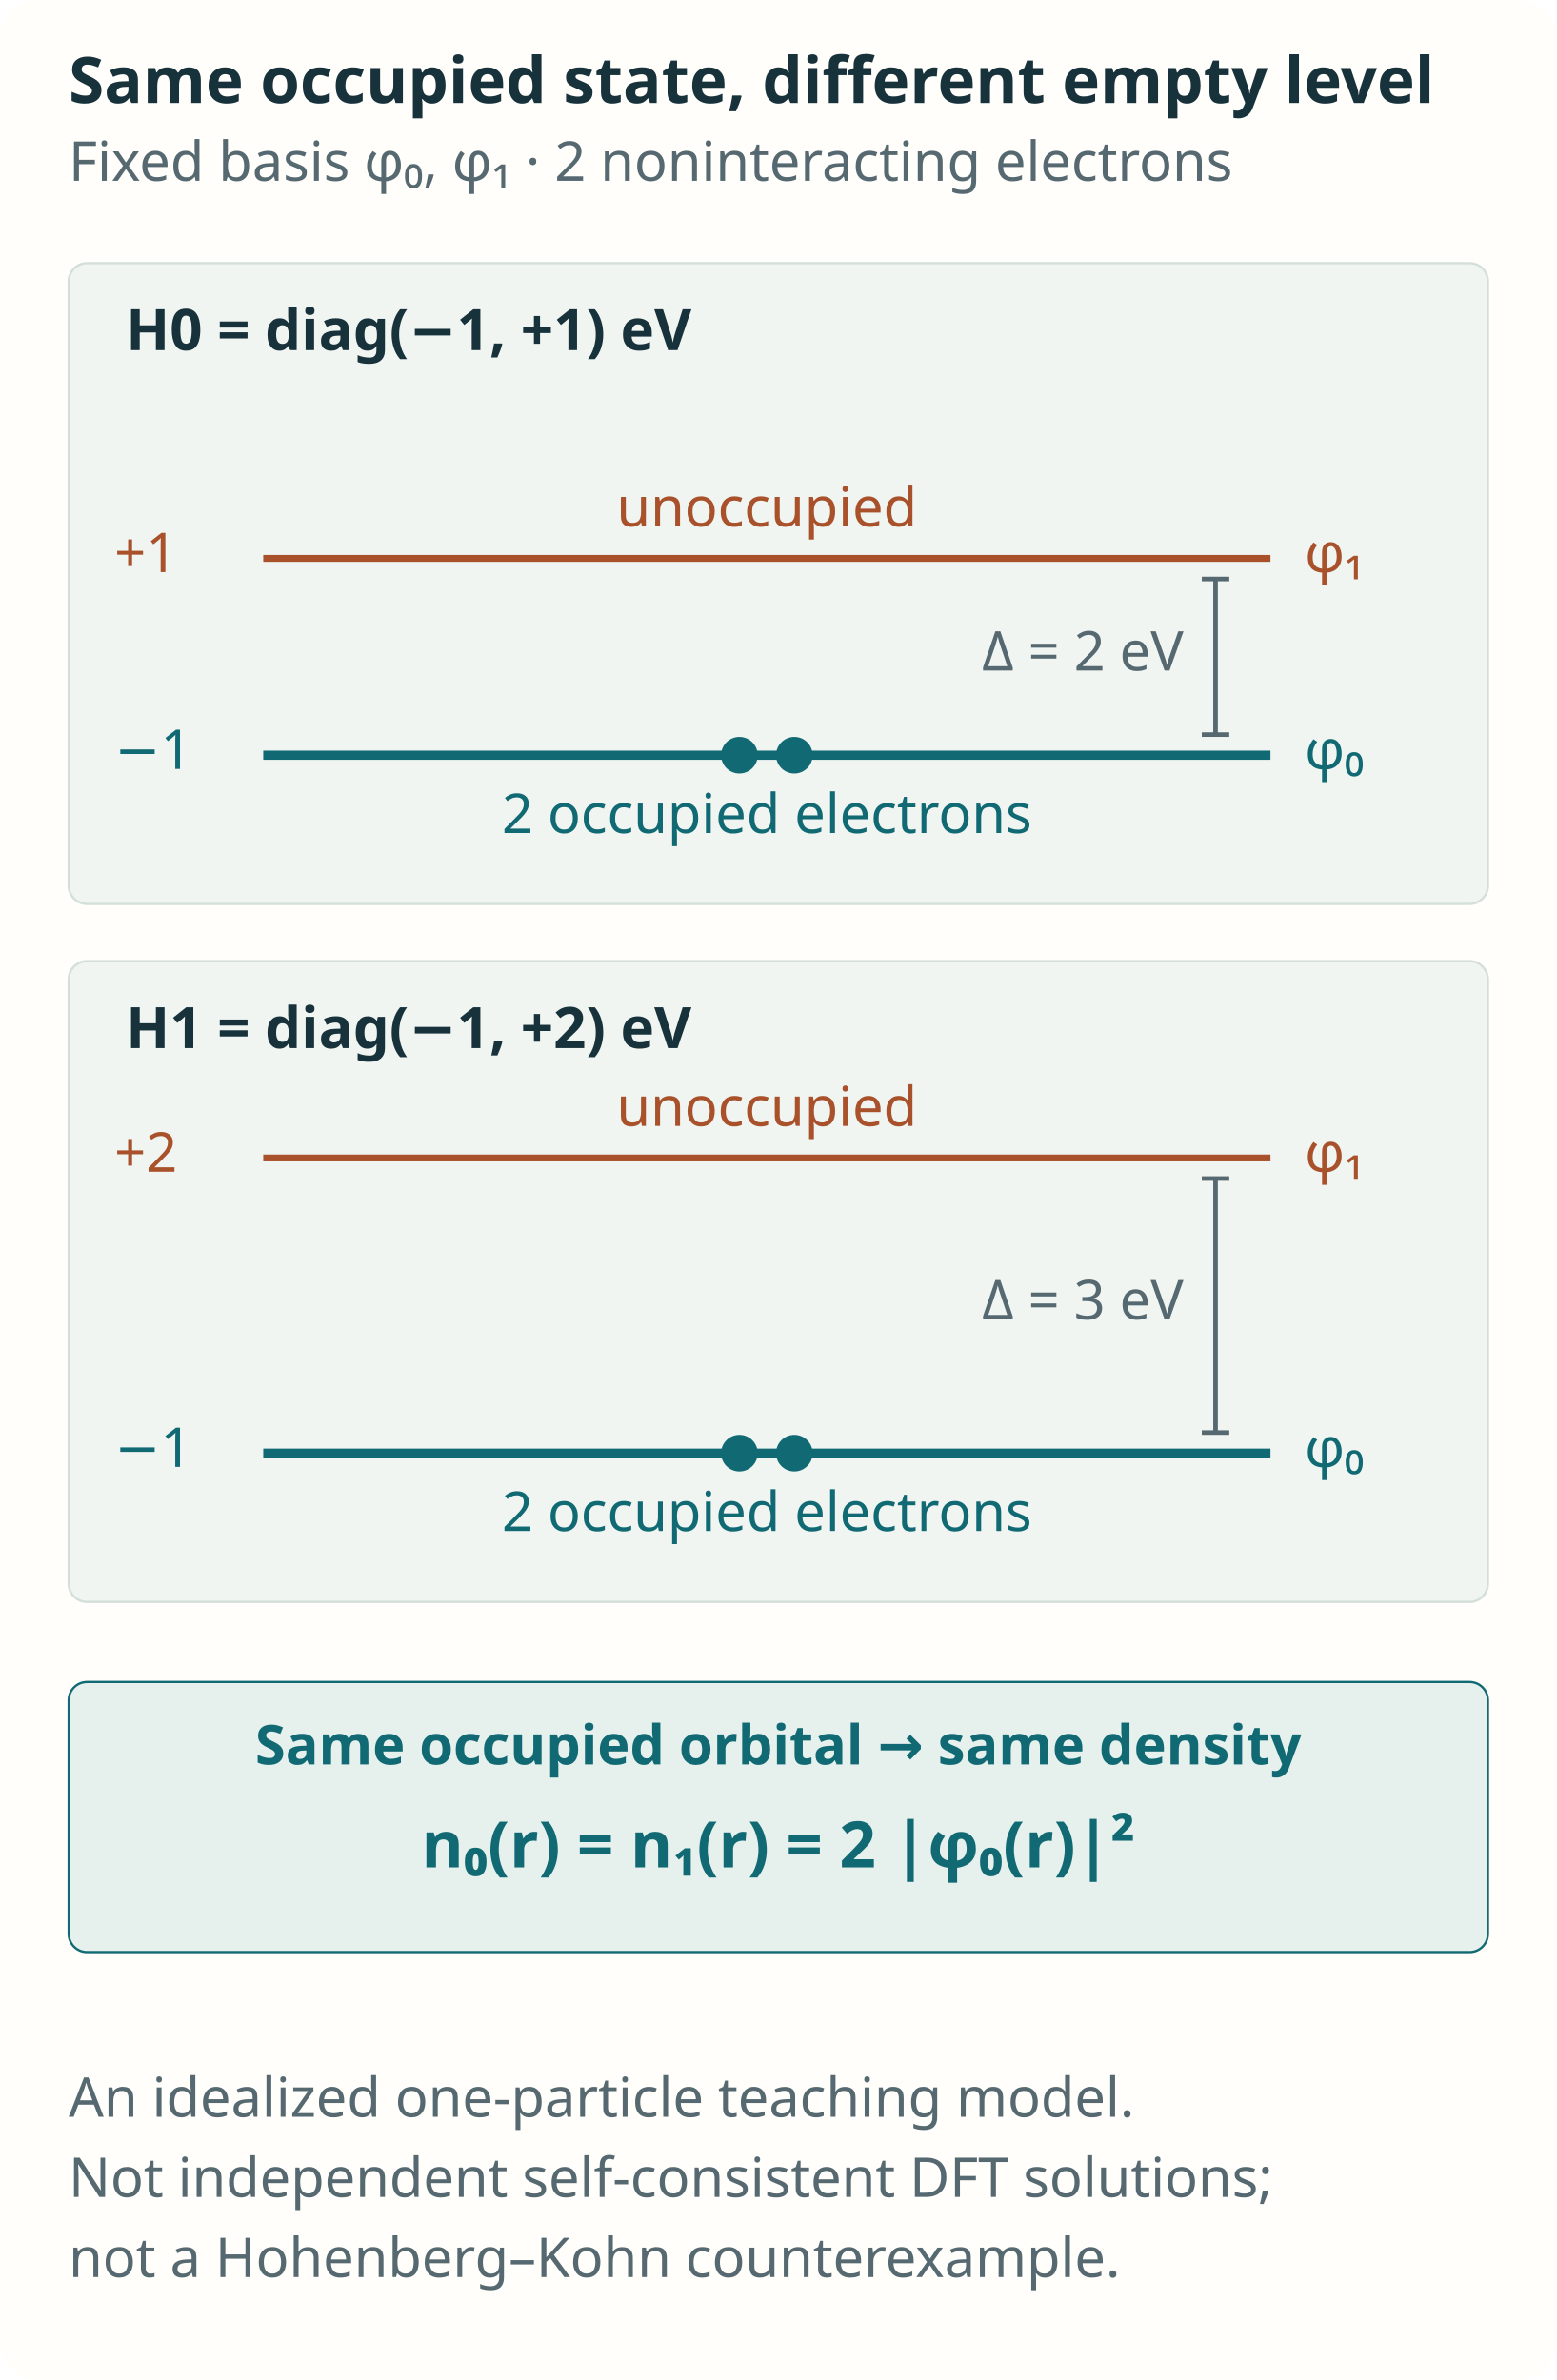
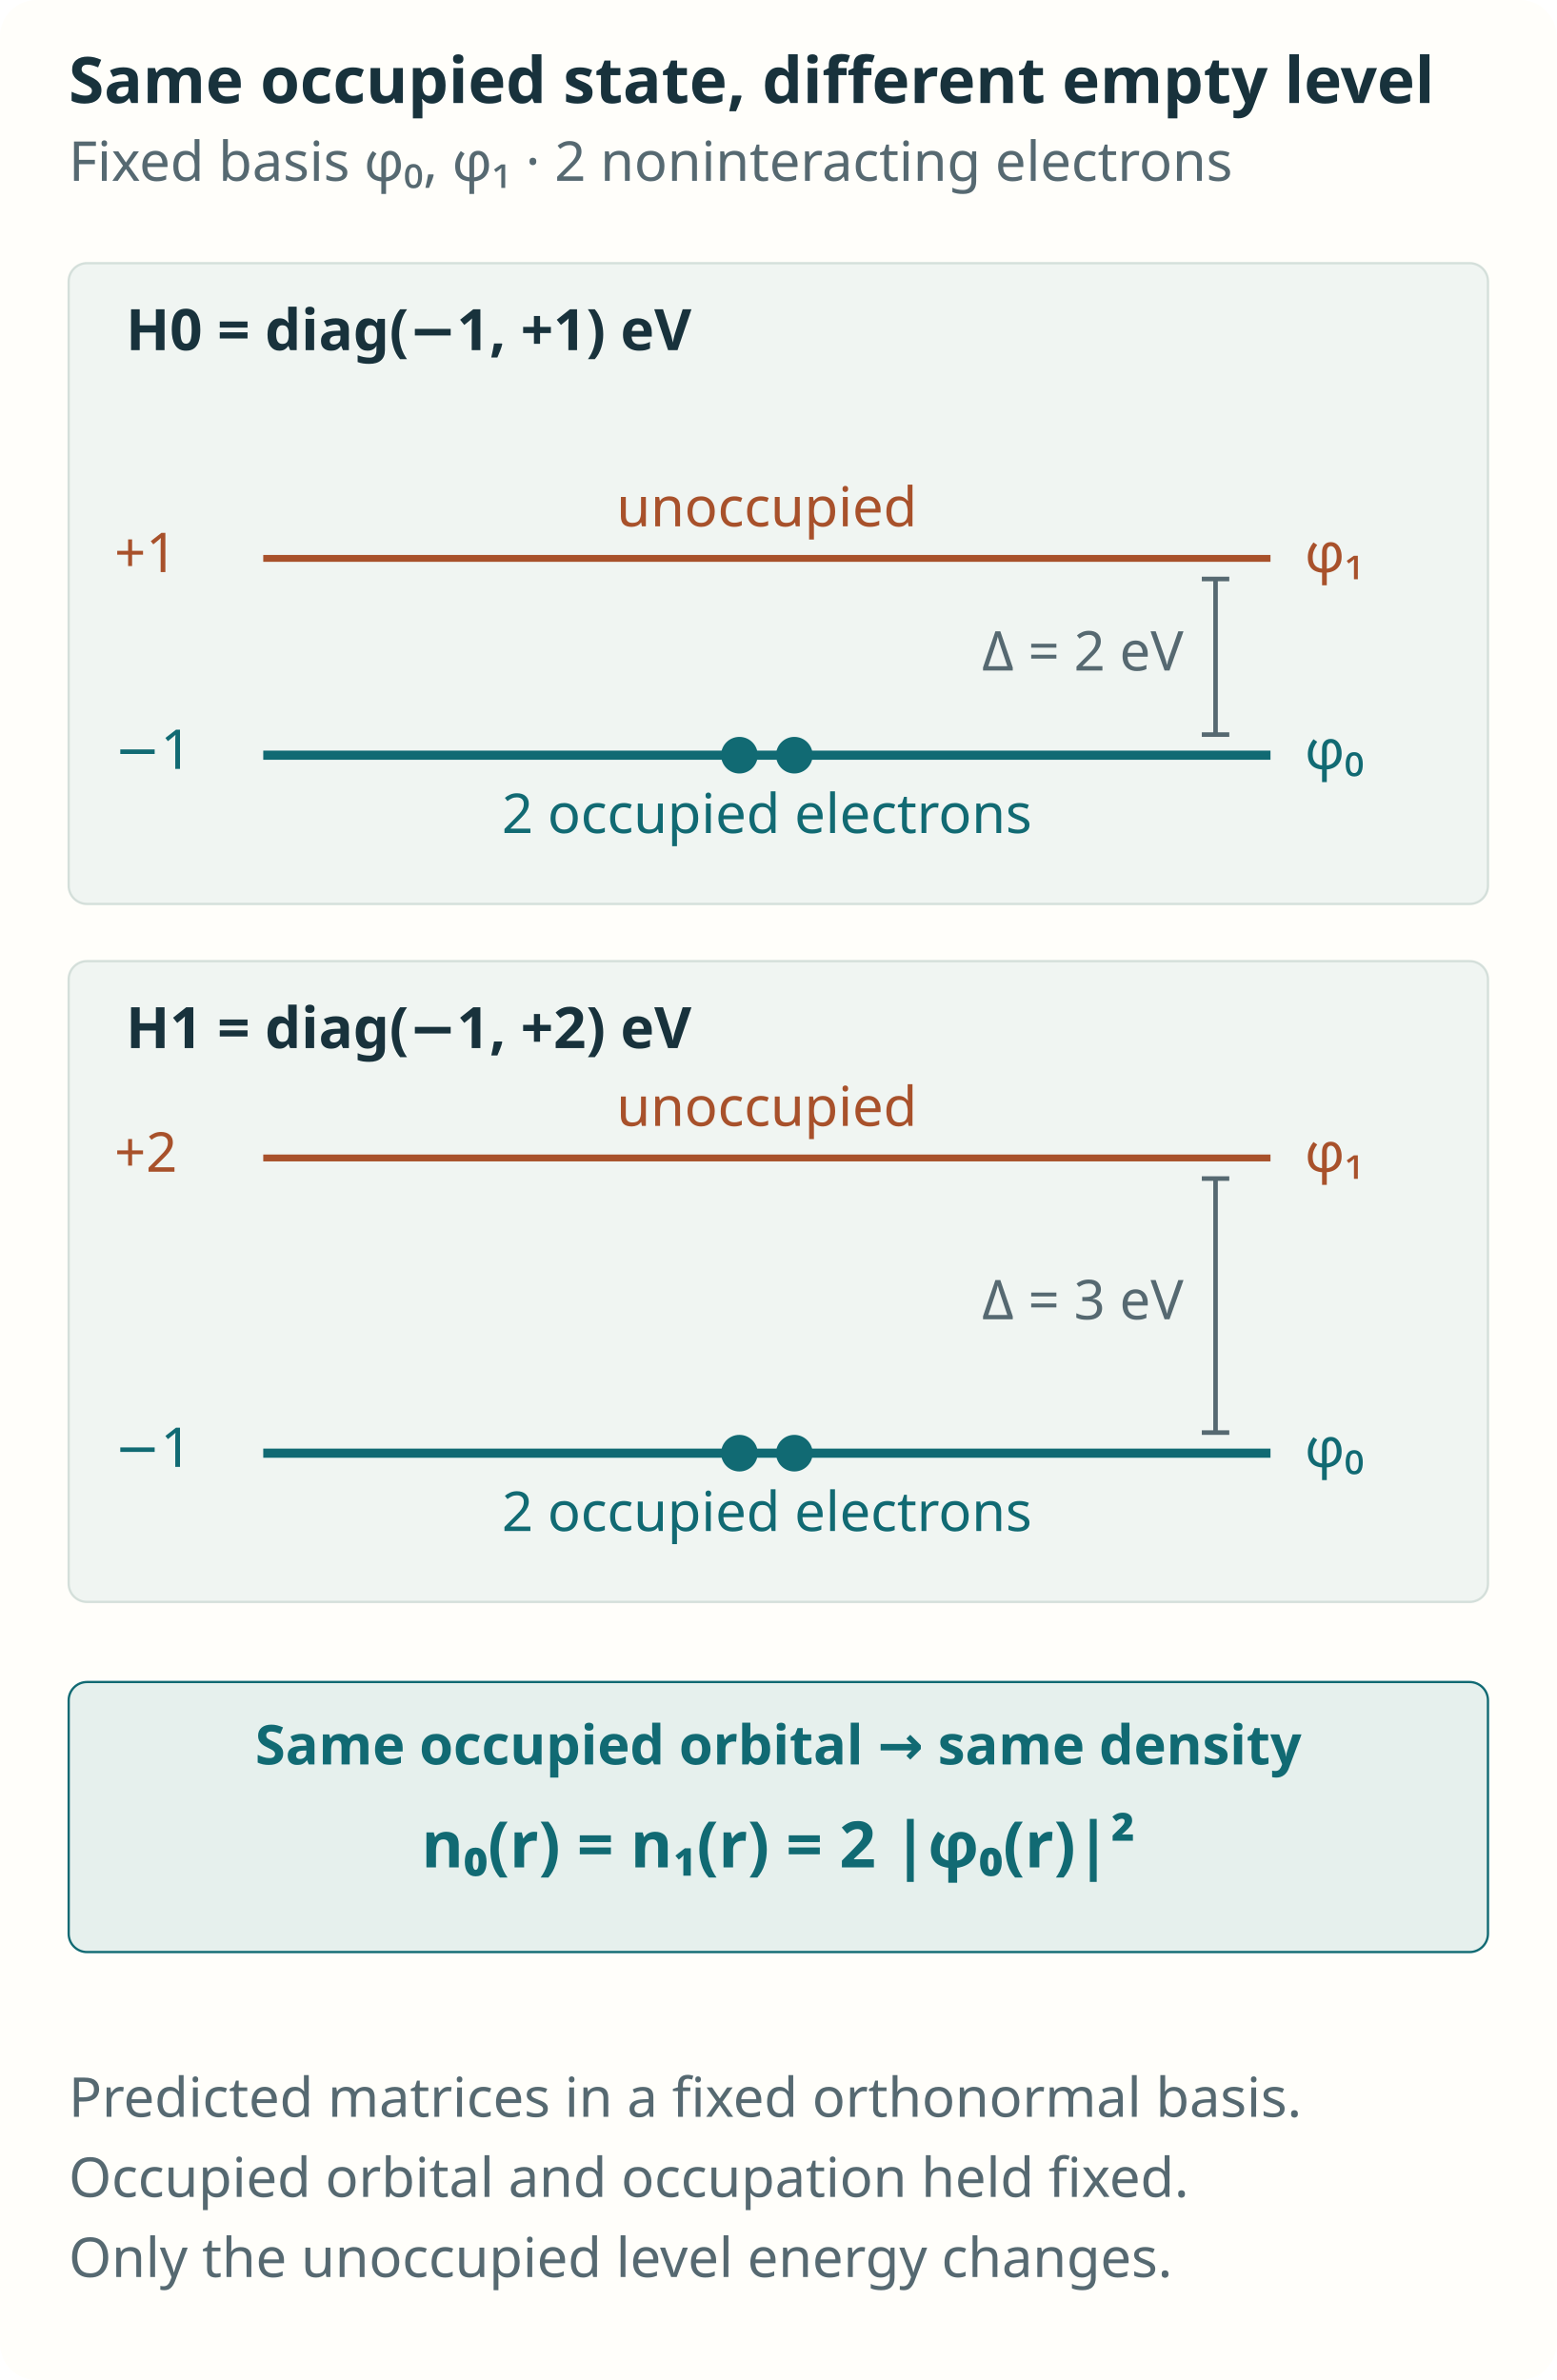
<svg xmlns="http://www.w3.org/2000/svg" width="680" height="1040" viewBox="0 0 680 1040" role="img" aria-labelledby="title desc">
  <style>text{font-family:ReviewFigure,NanumGothic,sans-serif;fill:#18323c}.muted{fill:#566971}.teal{fill:#116a73}.rust{fill:#a8512b}</style>
  <rect width="680" height="1040" rx="16" fill="#fffefa" />
  <text x="30" y="45" font-size="28" font-weight="700" text-anchor="start" style="fill:#18323c">Same occupied state, different empty level</text>
  <text x="30" y="79" font-size="24" font-weight="400" text-anchor="start" style="fill:#566971">Fixed basis φ₀, φ₁ · 2 noninteracting electrons</text>
  <rect x="30" y="115" width="620" height="280" rx="8" fill="#f0f5f2" stroke="#d4dfda" />
  <text x="55" y="153" font-size="25" font-weight="700" text-anchor="start" style="fill:#18323c">H0 = diag(−1, +1) eV</text>
  <line x1="115.00" y1="330.00" x2="555.00" y2="330.00" stroke="#116a73" stroke-width="4" />
  <line x1="115.00" y1="244.00" x2="555.00" y2="244.00" stroke="#a8512b" stroke-width="3" />
  <text x="50" y="336" font-size="24" font-weight="400" text-anchor="start" style="fill:#116a73">−1</text>
  <text x="50" y="250" font-size="24" font-weight="400" text-anchor="start" style="fill:#a8512b">+1</text>
  <text x="570" y="336" font-size="24" font-weight="400" text-anchor="start" style="fill:#116a73">φ₀</text>
  <text x="570" y="250" font-size="24" font-weight="400" text-anchor="start" style="fill:#a8512b">φ₁</text>
  <circle cx="323.000" cy="330.000" r="7" fill="#116a73" stroke="#116a73" stroke-width="2" />
  <circle cx="347.000" cy="330.000" r="7" fill="#116a73" stroke="#116a73" stroke-width="2" />
  <text x="335.0" y="364" font-size="24" font-weight="400" text-anchor="middle" style="fill:#116a73">2 occupied electrons</text>
  <text x="335.0" y="230" font-size="24" font-weight="400" text-anchor="middle" style="fill:#a8512b">unoccupied</text>
  <line x1="531.00" y1="253.00" x2="531.00" y2="321.00" stroke="#566971" stroke-width="2" />
  <line x1="525.00" y1="253.00" x2="537.00" y2="253.00" stroke="#566971" stroke-width="2" />
  <line x1="525.00" y1="321.00" x2="537.00" y2="321.00" stroke="#566971" stroke-width="2" />
  <text x="517" y="293.0" font-size="24" font-weight="400" text-anchor="end" style="fill:#566971">Δ = 2 eV</text>
  <rect x="30" y="420" width="620" height="280" rx="8" fill="#f0f5f2" stroke="#d4dfda" />
  <text x="55" y="458" font-size="25" font-weight="700" text-anchor="start" style="fill:#18323c">H1 = diag(−1, +2) eV</text>
  <line x1="115.00" y1="635.00" x2="555.00" y2="635.00" stroke="#116a73" stroke-width="4" />
  <line x1="115.00" y1="506.00" x2="555.00" y2="506.00" stroke="#a8512b" stroke-width="3" />
  <text x="50" y="641" font-size="24" font-weight="400" text-anchor="start" style="fill:#116a73">−1</text>
  <text x="50" y="512" font-size="24" font-weight="400" text-anchor="start" style="fill:#a8512b">+2</text>
  <text x="570" y="641" font-size="24" font-weight="400" text-anchor="start" style="fill:#116a73">φ₀</text>
  <text x="570" y="512" font-size="24" font-weight="400" text-anchor="start" style="fill:#a8512b">φ₁</text>
  <circle cx="323.000" cy="635.000" r="7" fill="#116a73" stroke="#116a73" stroke-width="2" />
  <circle cx="347.000" cy="635.000" r="7" fill="#116a73" stroke="#116a73" stroke-width="2" />
  <text x="335.0" y="669" font-size="24" font-weight="400" text-anchor="middle" style="fill:#116a73">2 occupied electrons</text>
  <text x="335.0" y="492" font-size="24" font-weight="400" text-anchor="middle" style="fill:#a8512b">unoccupied</text>
  <line x1="531.00" y1="515.00" x2="531.00" y2="626.00" stroke="#566971" stroke-width="2" />
  <line x1="525.00" y1="515.00" x2="537.00" y2="515.00" stroke="#566971" stroke-width="2" />
  <line x1="525.00" y1="626.00" x2="537.00" y2="626.00" stroke="#566971" stroke-width="2" />
  <text x="517" y="576.5" font-size="24" font-weight="400" text-anchor="end" style="fill:#566971">Δ = 3 eV</text>
  <rect x="30" y="735" width="620" height="118" rx="8" fill="#e6f0ed" stroke="#116a73" />
  <text x="340.0" y="771" font-size="24" font-weight="700" text-anchor="middle" style="fill:#116a73">Same occupied orbital → same density</text>
  <text x="340.0" y="816" font-size="28" font-weight="700" text-anchor="middle" style="fill:#116a73">n₀(r) = n₁(r) = 2 |φ₀(r)|²</text>
-   <text x="30" y="925" font-size="24" font-weight="400" text-anchor="start" style="fill:#566971">An idealized one-particle teaching model.</text>
-   <text x="30" y="960" font-size="24" font-weight="400" text-anchor="start" style="fill:#566971">Not independent self-consistent DFT solutions;</text>
-   <text x="30" y="995" font-size="24" font-weight="400" text-anchor="start" style="fill:#566971">not a Hohenberg–Kohn counterexample.</text>
+   <text x="30" y="925" font-size="24" font-weight="400" text-anchor="start" style="fill:#566971">Predicted matrices in a fixed orthonormal basis.</text>
+   <text x="30" y="960" font-size="24" font-weight="400" text-anchor="start" style="fill:#566971">Occupied orbital and occupation held fixed.</text>
+   <text x="30" y="995" font-size="24" font-weight="400" text-anchor="start" style="fill:#566971">Only the unoccupied level energy changes.</text>
</svg>
